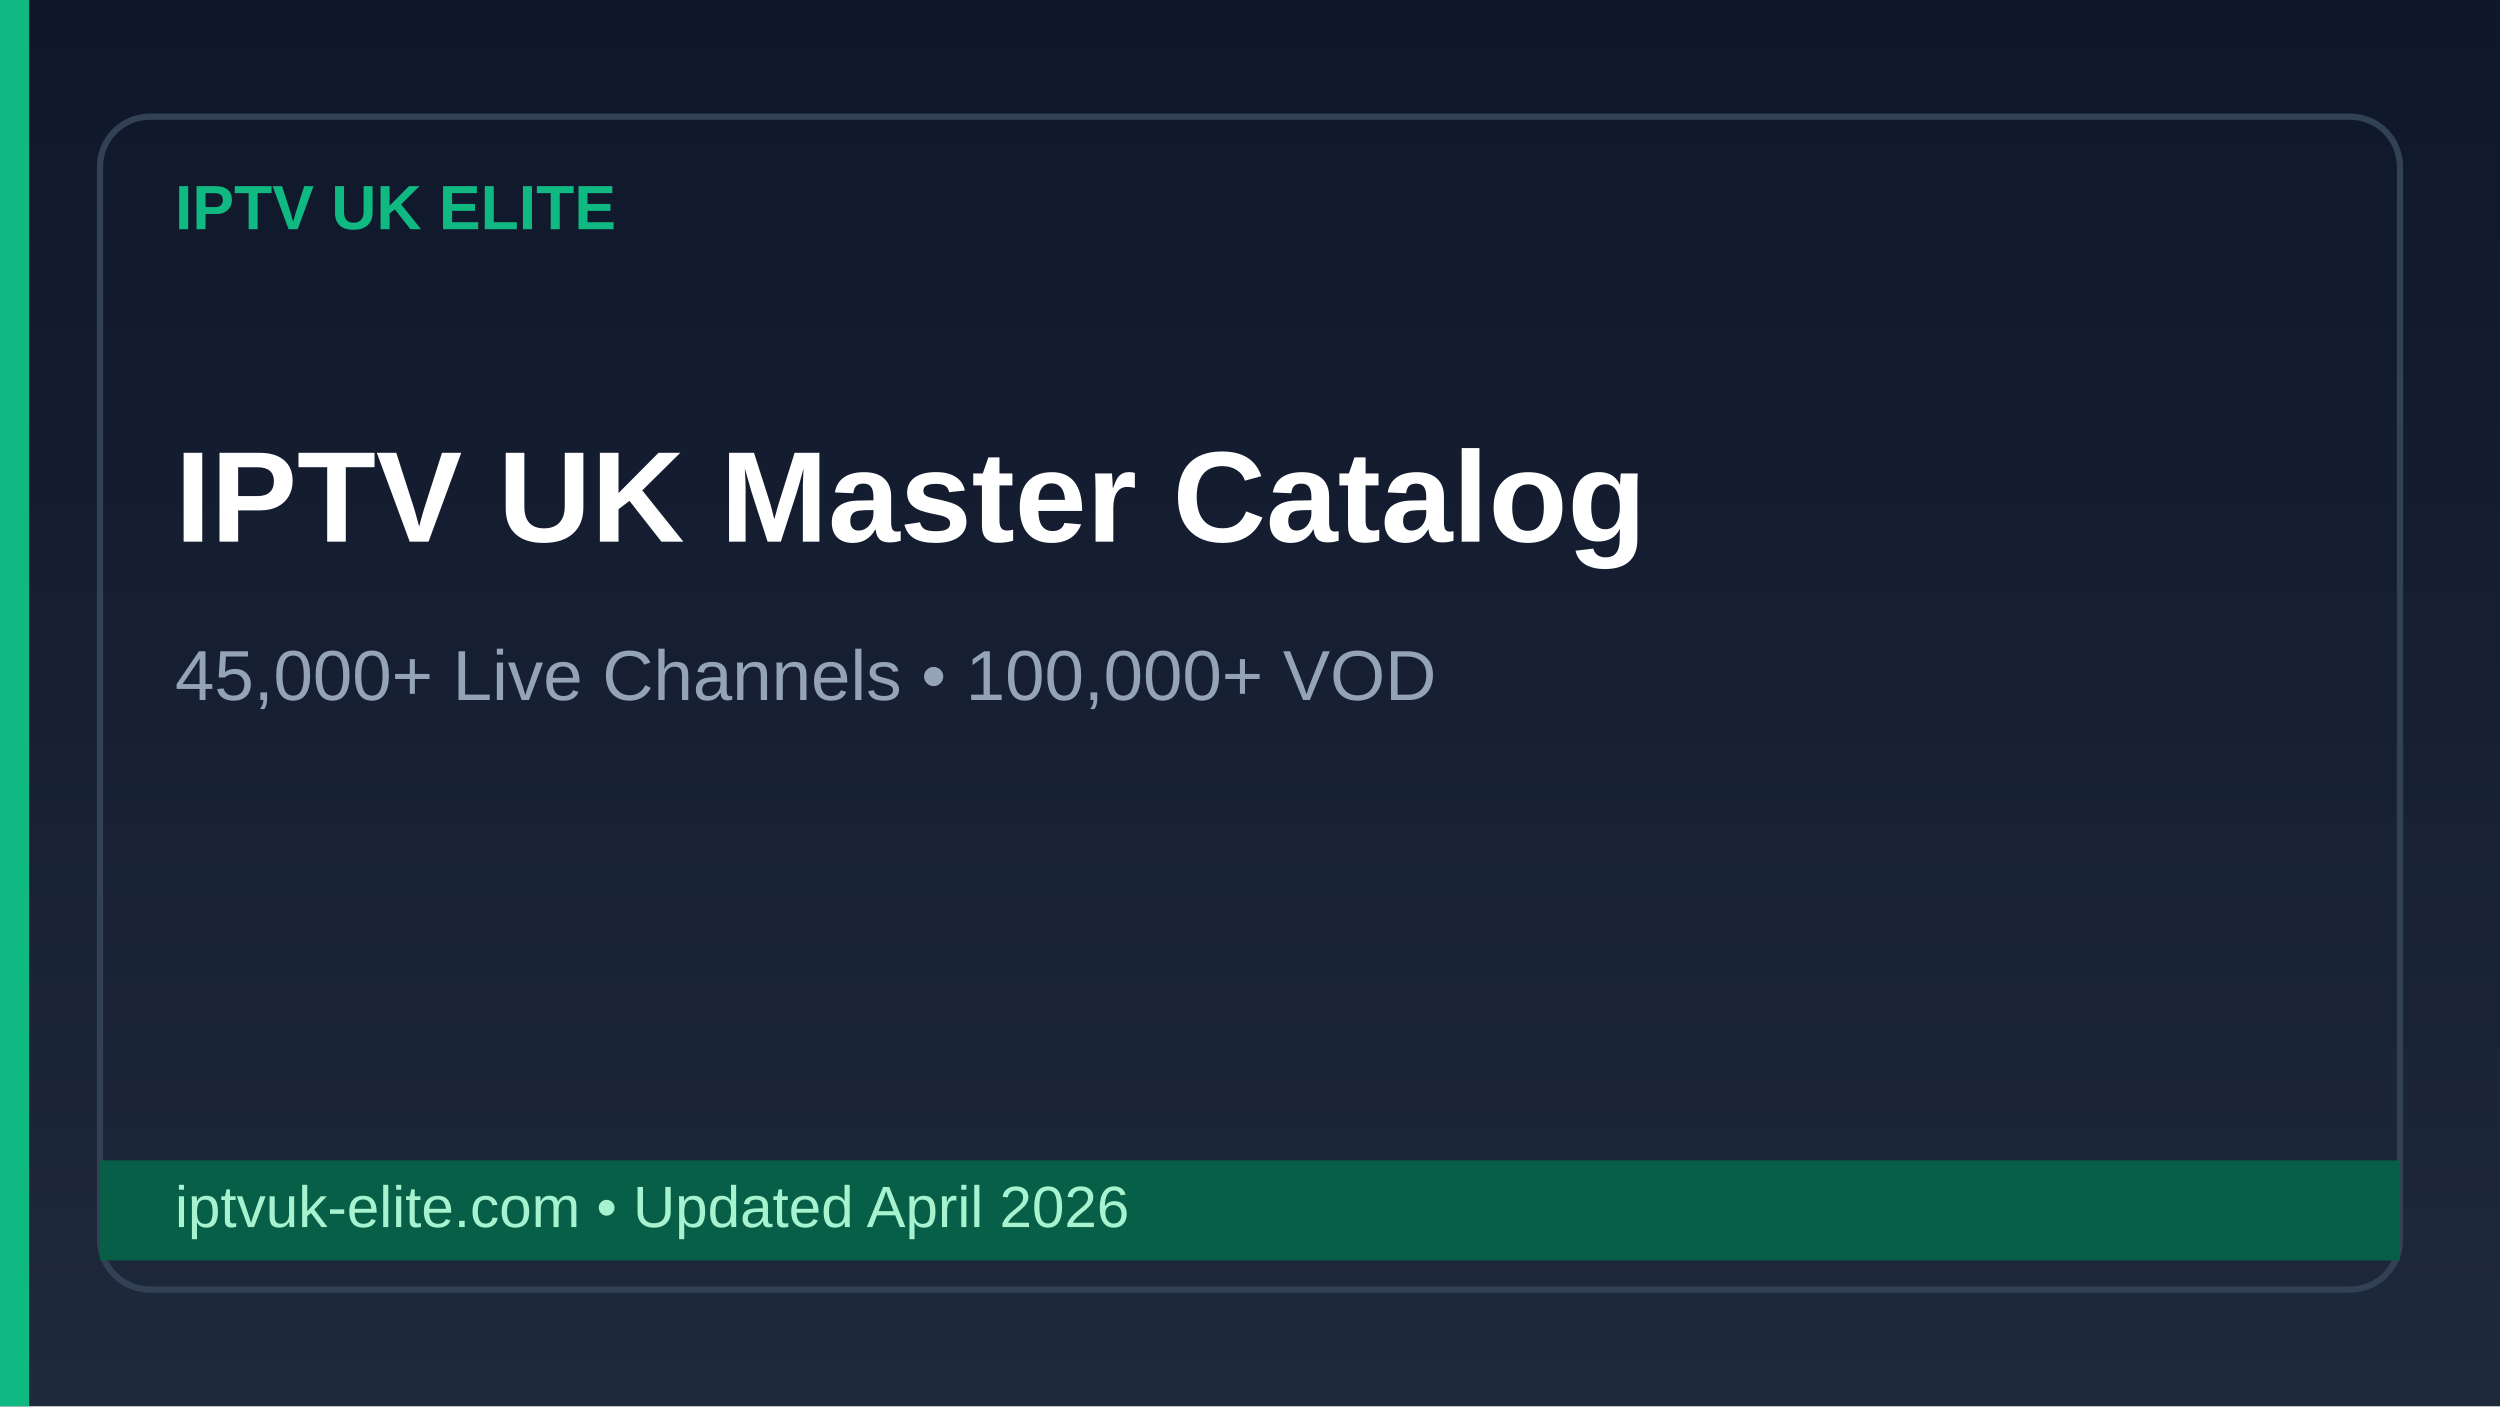
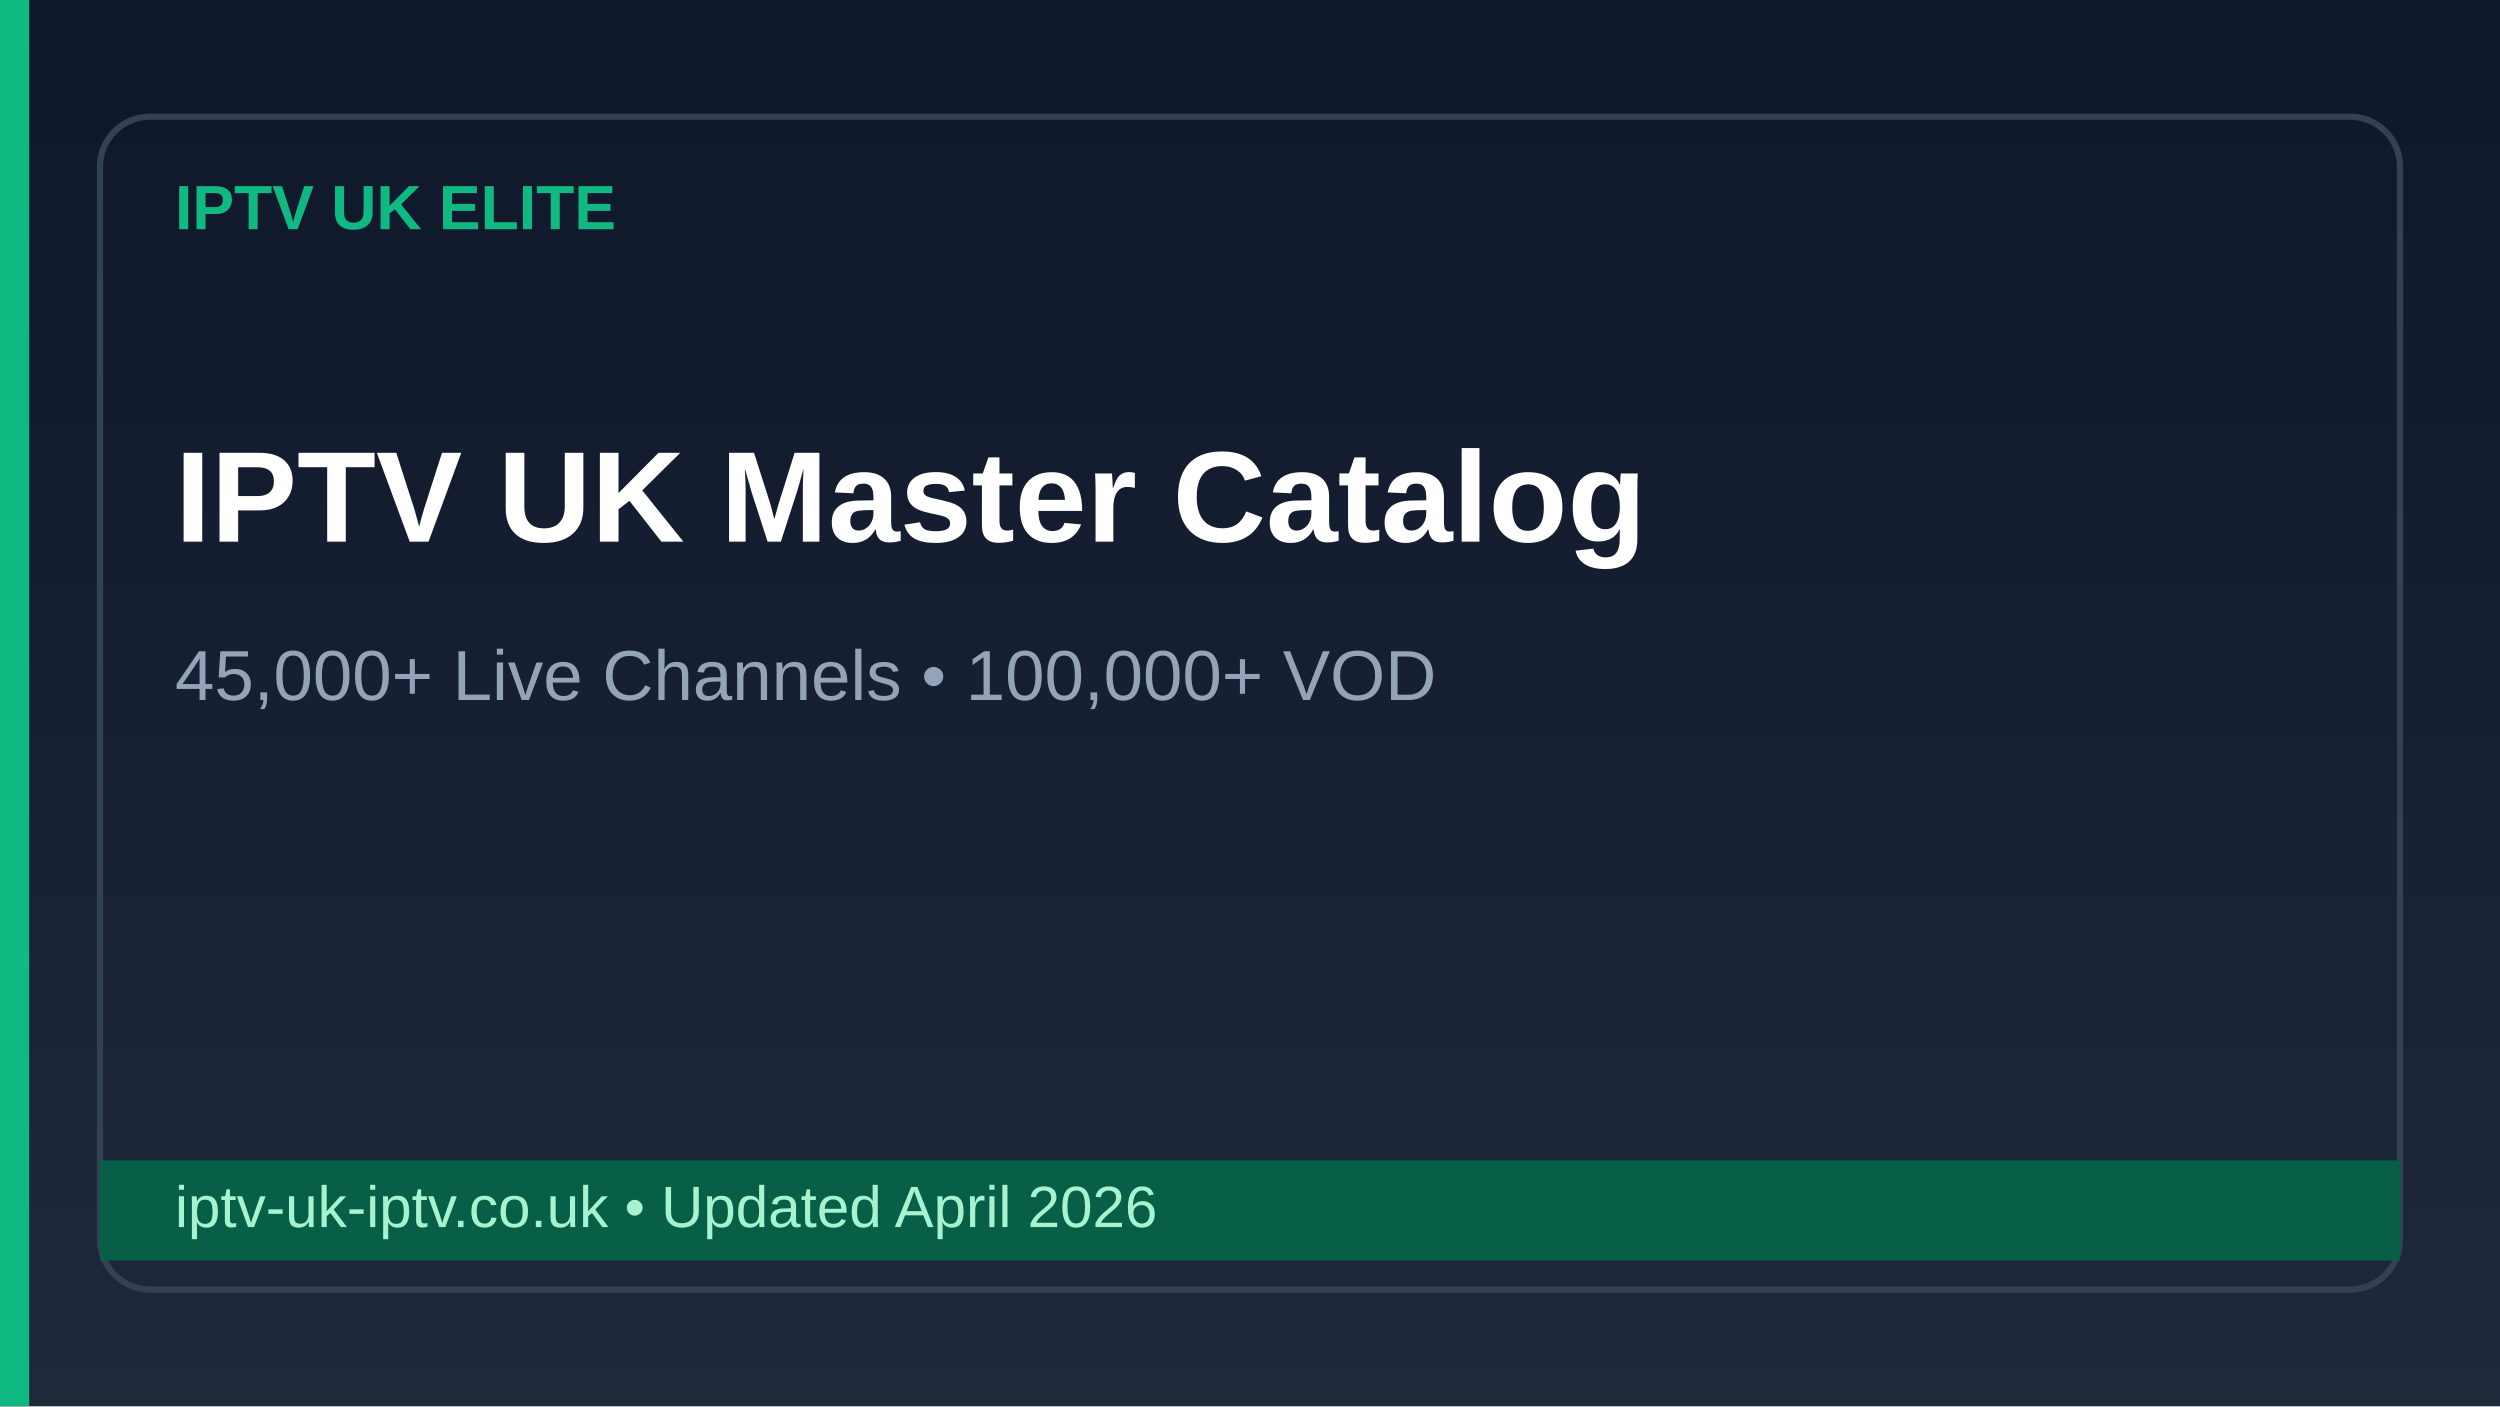
<svg xmlns="http://www.w3.org/2000/svg" width="1200" height="675" viewBox="0 0 1200 675">
  <defs>
    <linearGradient id="g" x1="0" y1="0" x2="0" y2="1">
      <stop offset="0%" stop-color="#0f172a" />
      <stop offset="100%" stop-color="#1e293b" />
    </linearGradient>
  </defs>
  <rect width="1200" height="675" fill="url(#g)" />
  <rect x="0" y="0" width="14" height="675" fill="#10b981" />
  <rect x="48" y="56" width="1104" height="563" rx="24" fill="none" stroke="#334155" stroke-width="3" />
  <text x="84" y="110" font-family="Arial,Helvetica,sans-serif" font-size="30" font-weight="700" fill="#10b981">IPTV UK ELITE</text>
  <text x="84" y="260" font-family="Arial,Helvetica,sans-serif" font-size="62" font-weight="800" fill="#ffffff">IPTV UK Master Catalog</text>
  <text x="84" y="336" font-family="Arial,Helvetica,sans-serif" font-size="34" fill="#94a3b8">45,000+ Live Channels • 100,000+ VOD</text>
  <rect x="48" y="557" width="1104" height="48" fill="#065f46" />
-   <text x="84" y="589" font-family="Arial,Helvetica,sans-serif" font-size="28" fill="#a7f3d0">iptvuk-elite.com • Updated April 2026</text>
+   <text x="84" y="589" font-family="Arial,Helvetica,sans-serif" font-size="28" fill="#a7f3d0">iptv-uk-iptv.co.uk • Updated April 2026</text>
</svg>
